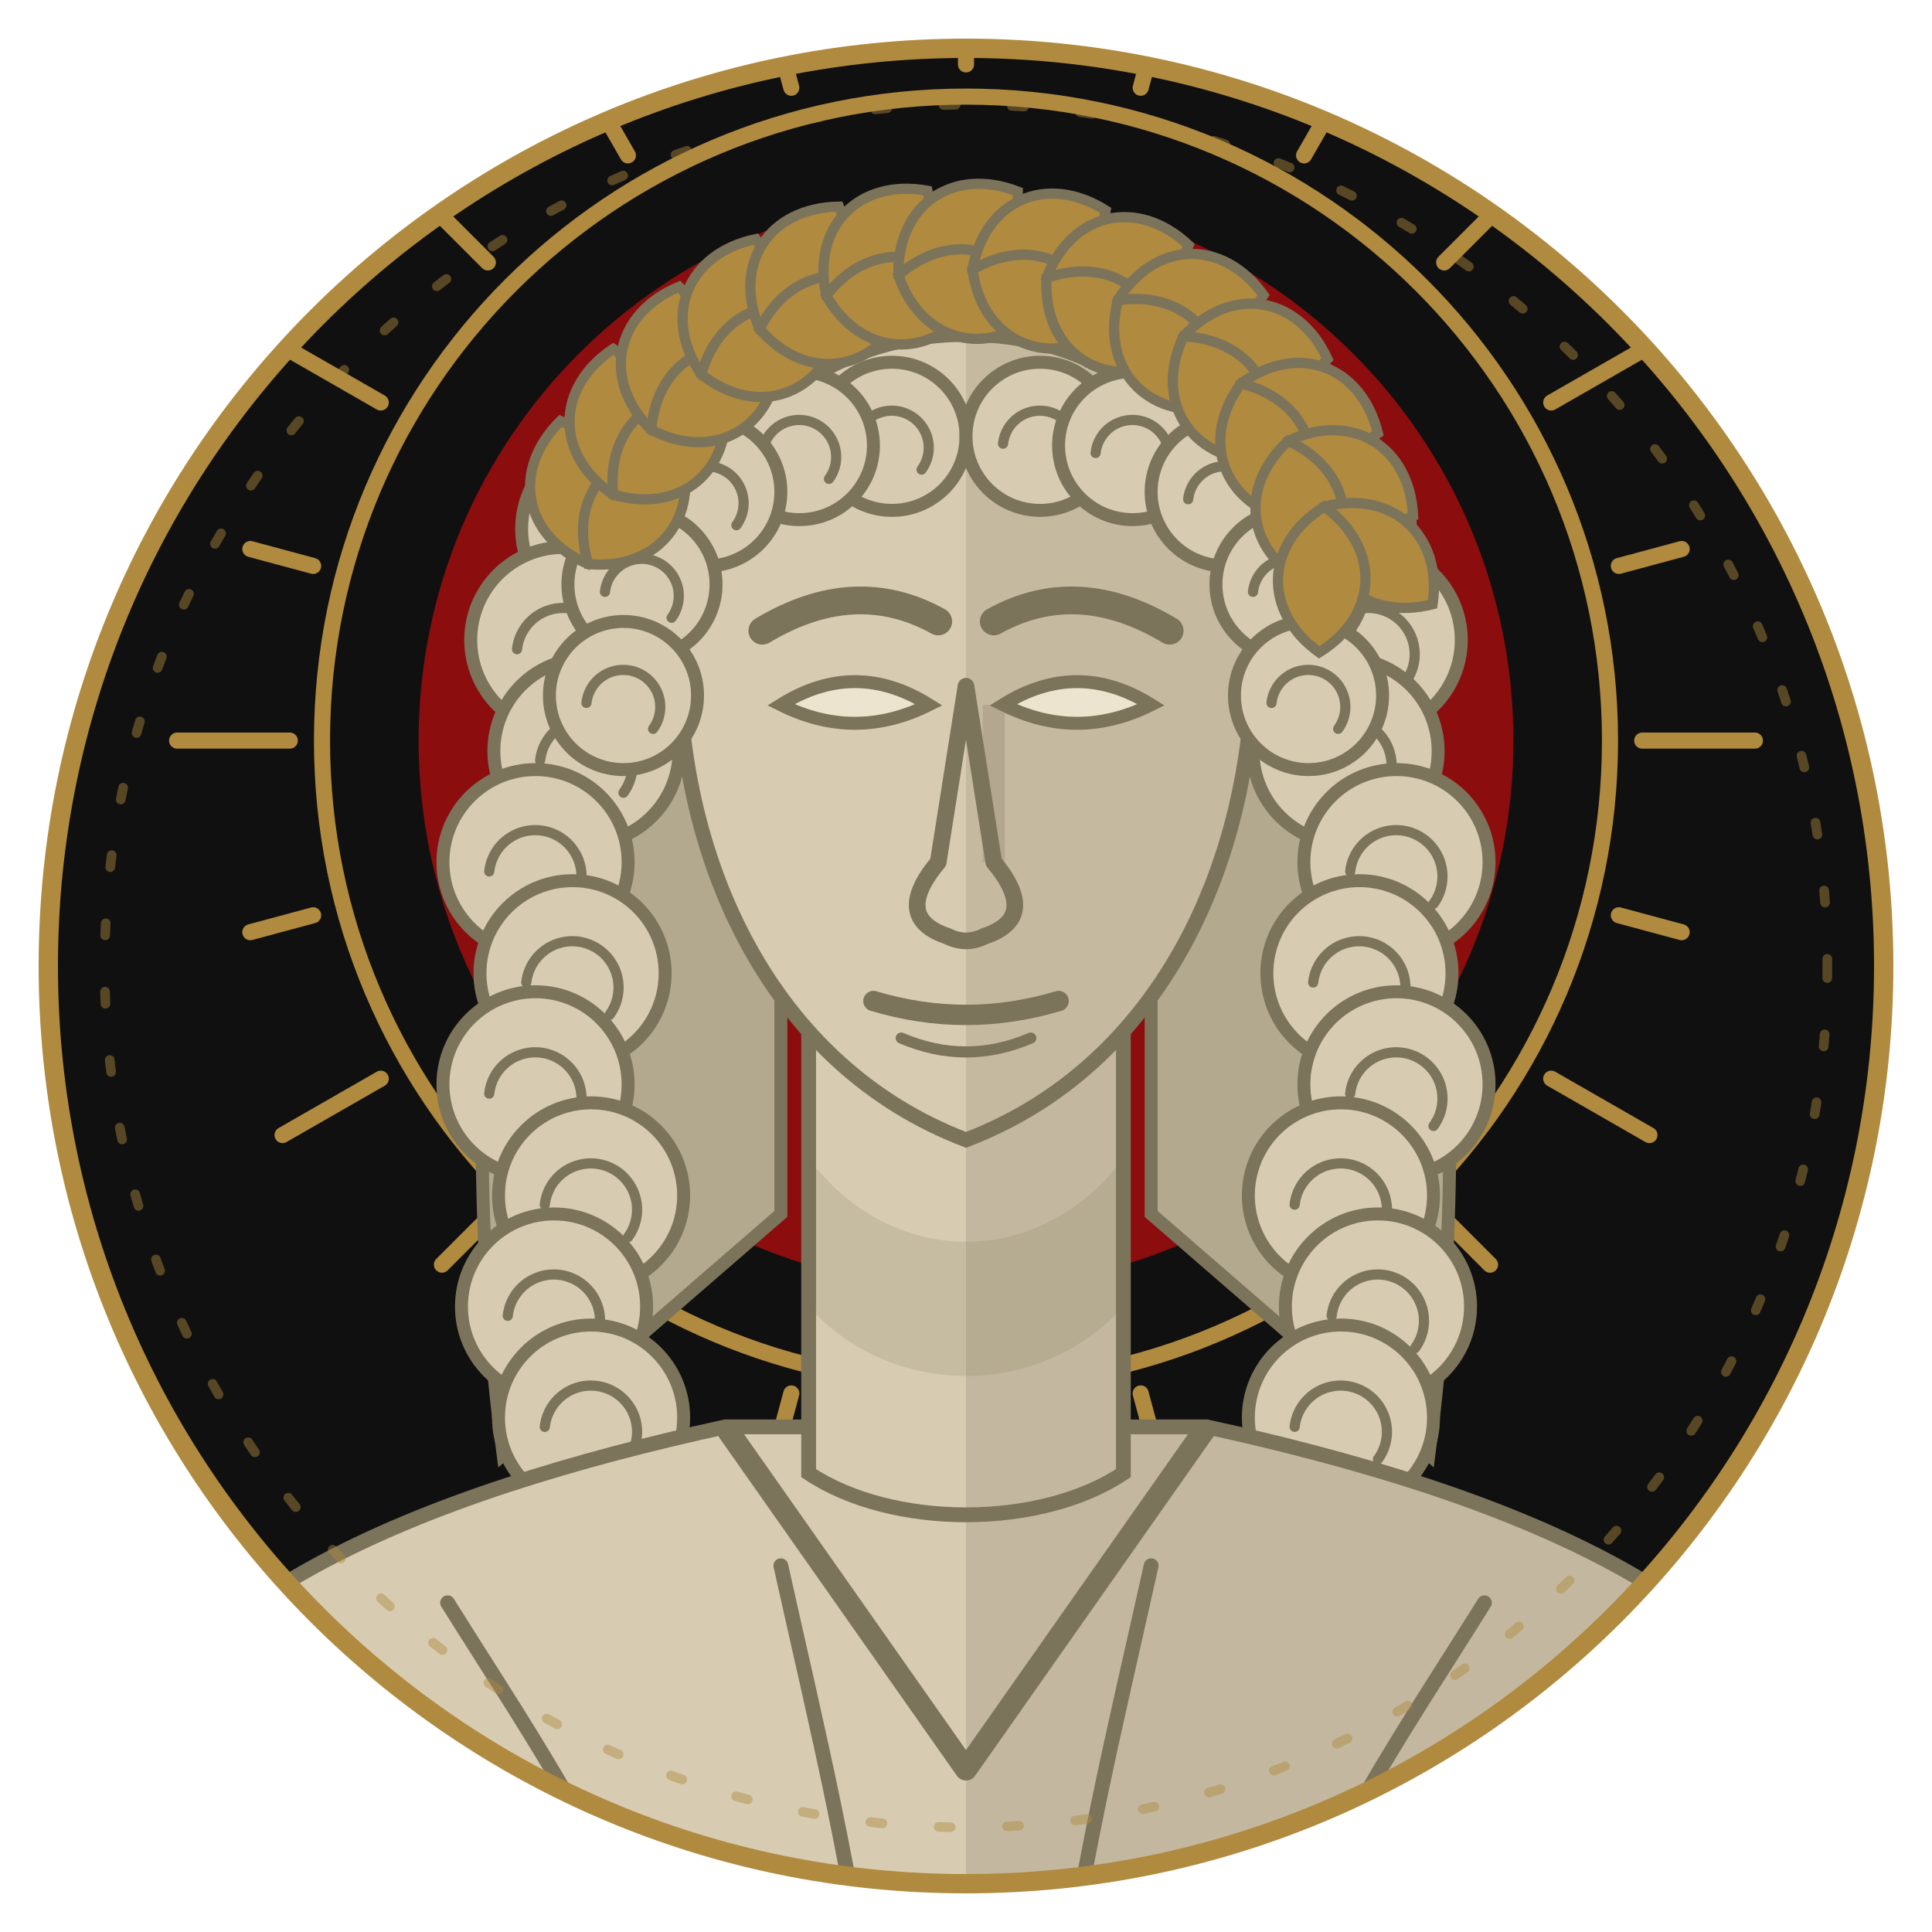
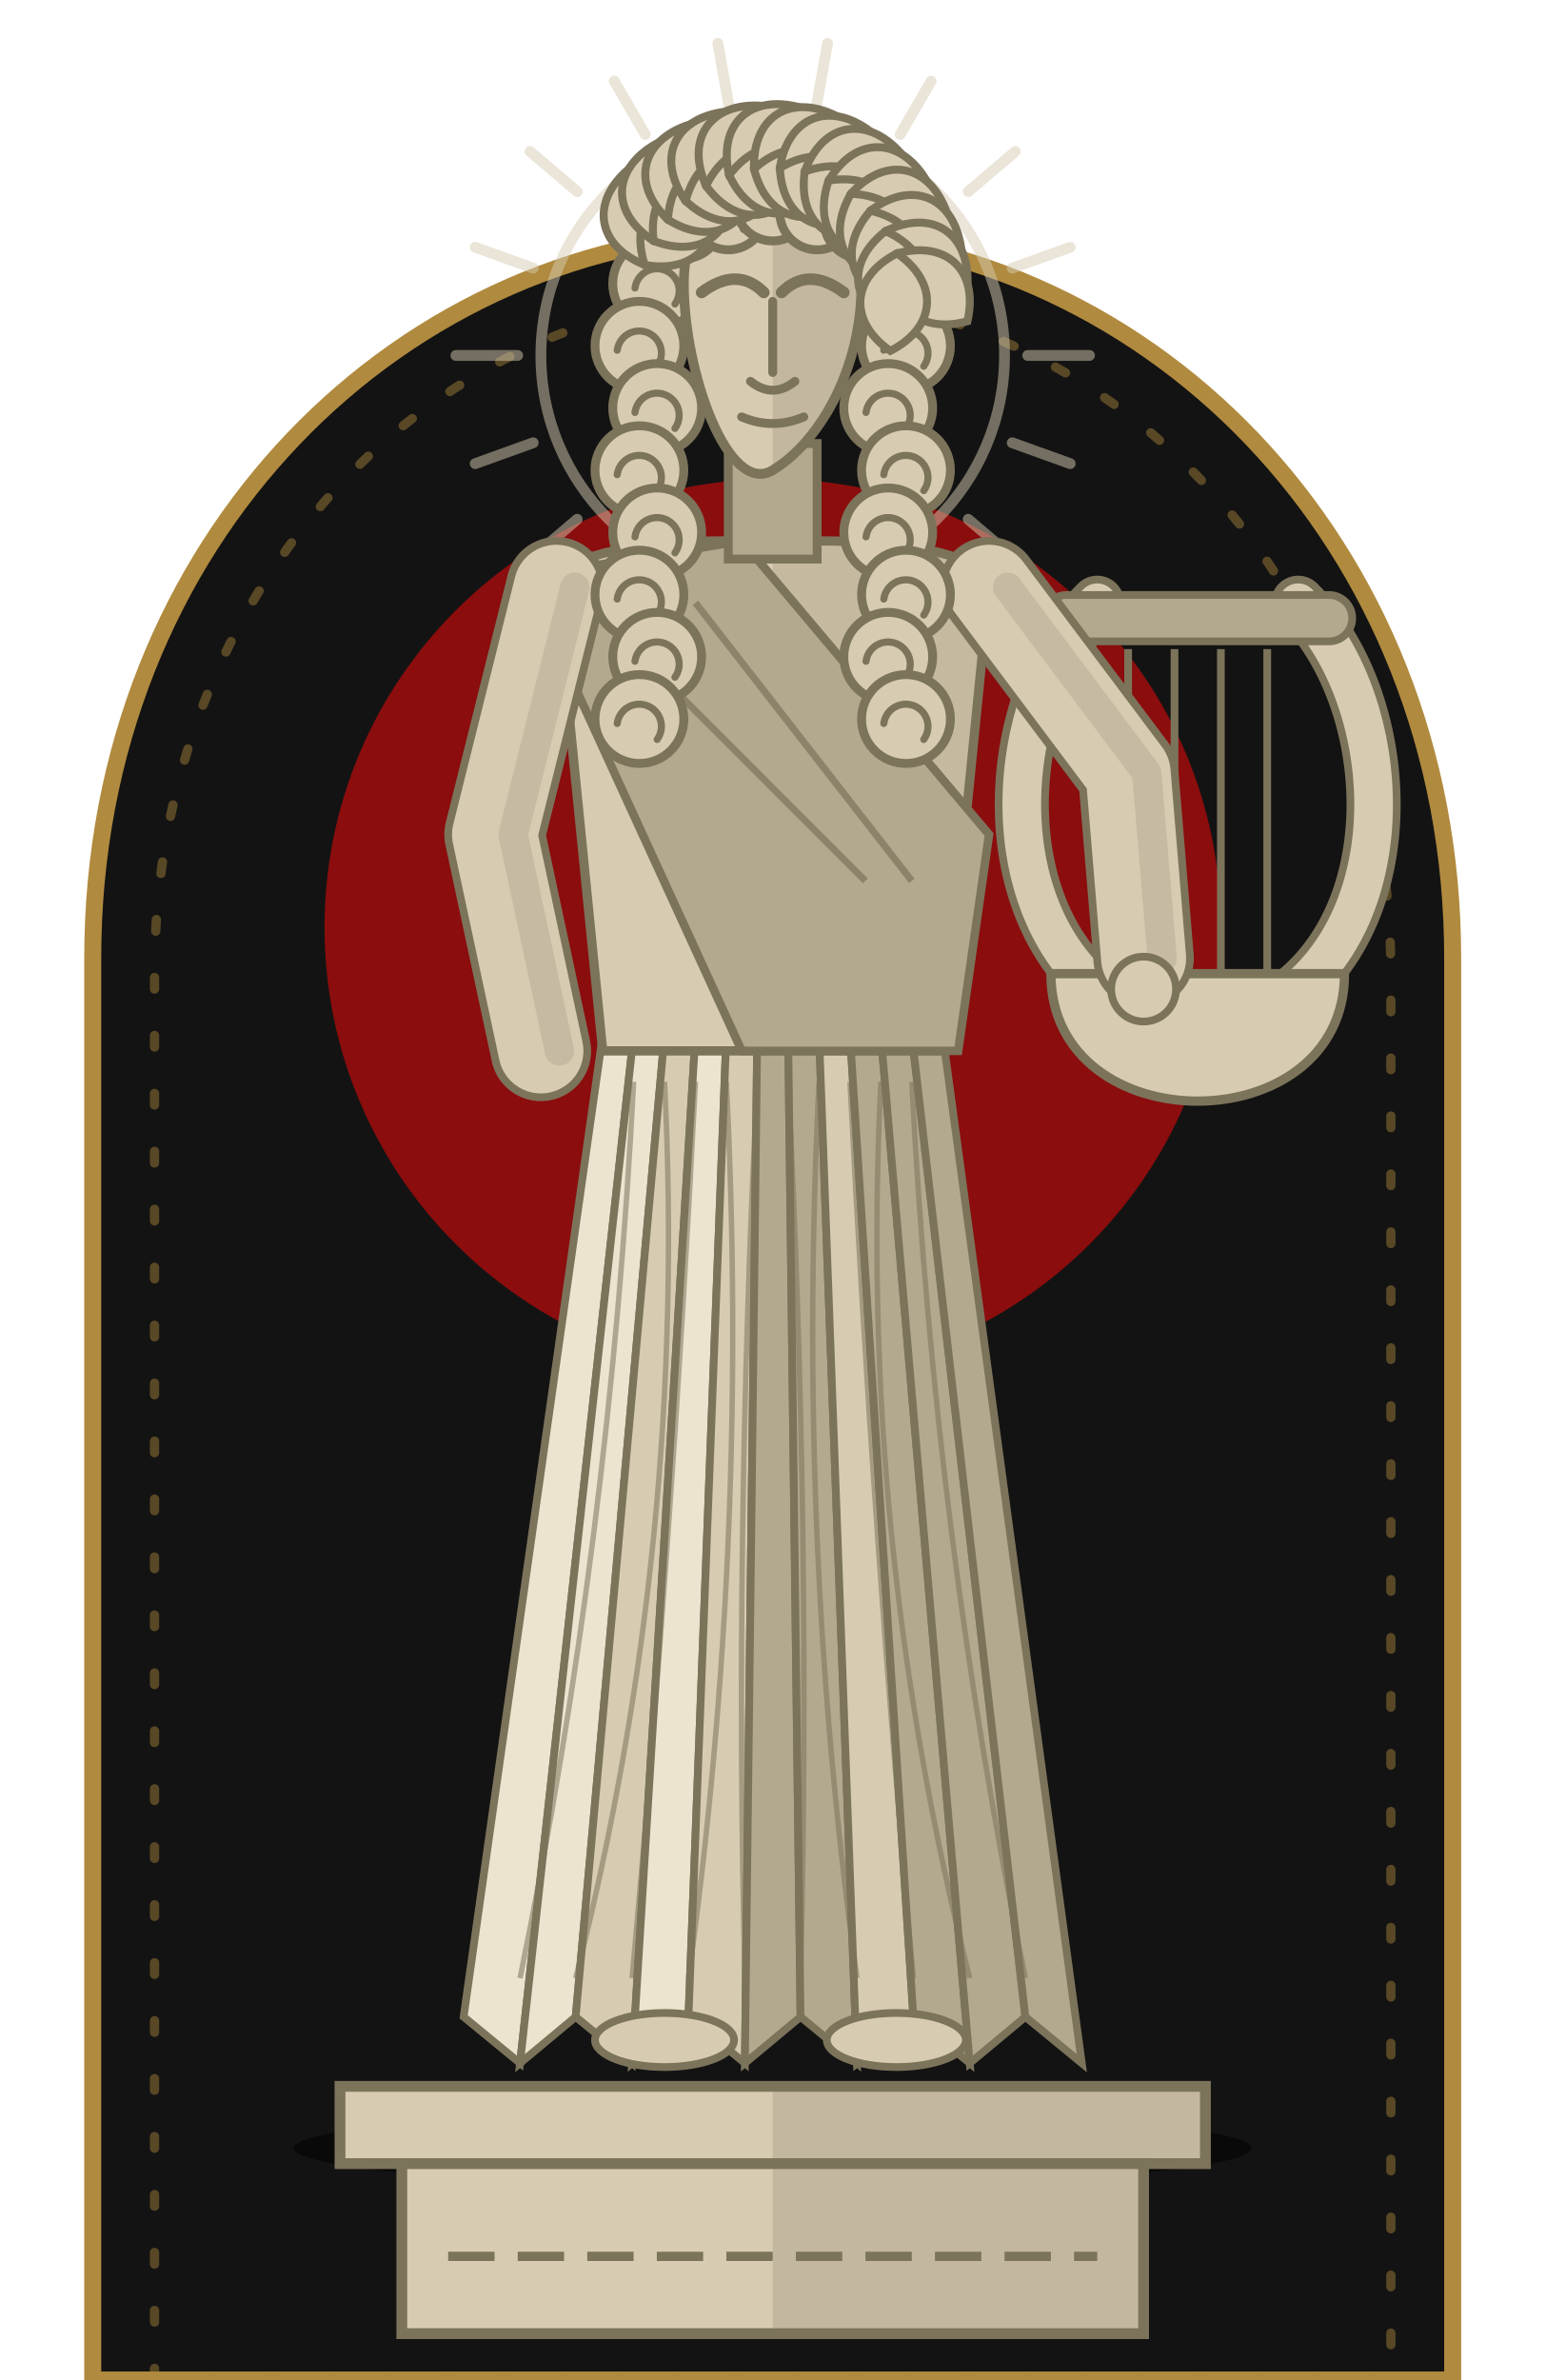
- <svg xmlns="http://www.w3.org/2000/svg" viewBox="0 0 240 240" role="img" aria-label="Apollon: defne taçlı, uzun saçlı genç mermer büst">
-   <defs>
-     <clipPath id="c">
-       <circle cx="120" cy="120" r="113" />
-     </clipPath>
-   </defs>
-   <circle cx="120" cy="120" r="114" fill="#101010" />
-   <g clip-path="url(#c)">
-     <circle cx="120" cy="92" r="68" fill="#8b0d0d" />
-     <circle cx="120" cy="92" r="80" fill="none" stroke="#b08a3e" stroke-width="2" />
-     <path d="M204.0 92.0L218.0 92.0" stroke="#b08a3e" stroke-width="2" stroke-linecap="round" />
-     <path d="M201.1 113.7L208.9 115.8" stroke="#b08a3e" stroke-width="2" stroke-linecap="round" />
-     <path d="M192.7 134.0L204.9 141.0" stroke="#b08a3e" stroke-width="2" stroke-linecap="round" />
-     <path d="M179.4 151.4L185.1 157.1" stroke="#b08a3e" stroke-width="2" stroke-linecap="round" />
-     <path d="M162.0 164.7L169.0 176.9" stroke="#b08a3e" stroke-width="2" stroke-linecap="round" />
-     <path d="M141.7 173.1L143.8 180.9" stroke="#b08a3e" stroke-width="2" stroke-linecap="round" />
-     <path d="M120.0 176.0L120.0 190.0" stroke="#b08a3e" stroke-width="2" stroke-linecap="round" />
-     <path d="M98.3 173.1L96.2 180.9" stroke="#b08a3e" stroke-width="2" stroke-linecap="round" />
-     <path d="M78.0 164.7L71.0 176.9" stroke="#b08a3e" stroke-width="2" stroke-linecap="round" />
-     <path d="M60.6 151.4L54.9 157.1" stroke="#b08a3e" stroke-width="2" stroke-linecap="round" />
-     <path d="M47.3 134.0L35.1 141.0" stroke="#b08a3e" stroke-width="2" stroke-linecap="round" />
-     <path d="M38.9 113.7L31.1 115.8" stroke="#b08a3e" stroke-width="2" stroke-linecap="round" />
-     <path d="M36.0 92.0L22.0 92.0" stroke="#b08a3e" stroke-width="2" stroke-linecap="round" />
-     <path d="M38.9 70.3L31.1 68.2" stroke="#b08a3e" stroke-width="2" stroke-linecap="round" />
-     <path d="M47.3 50.0L35.1 43.0" stroke="#b08a3e" stroke-width="2" stroke-linecap="round" />
-     <path d="M60.6 32.6L54.9 26.9" stroke="#b08a3e" stroke-width="2" stroke-linecap="round" />
-     <path d="M78.0 19.3L71.0 7.1" stroke="#b08a3e" stroke-width="2" stroke-linecap="round" />
-     <path d="M98.3 10.9L96.2 3.1" stroke="#b08a3e" stroke-width="2" stroke-linecap="round" />
-     <path d="M120.0 8.0L120.0 -6.0" stroke="#b08a3e" stroke-width="2" stroke-linecap="round" />
-     <path d="M141.7 10.9L143.8 3.1" stroke="#b08a3e" stroke-width="2" stroke-linecap="round" />
-     <path d="M162.0 19.3L169.0 7.1" stroke="#b08a3e" stroke-width="2" stroke-linecap="round" />
-     <path d="M179.4 32.6L185.1 26.9" stroke="#b08a3e" stroke-width="2" stroke-linecap="round" />
-     <path d="M192.7 50.0L204.9 43.0" stroke="#b08a3e" stroke-width="2" stroke-linecap="round" />
-     <path d="M201.1 70.3L208.9 68.2" stroke="#b08a3e" stroke-width="2" stroke-linecap="round" />
-     <g transform="translate(120 252) scale(1.15) translate(-120 -238)">
-       <path d="M88 70C70 84 64 130 70 176L100 150V76ZM152 70C170 84 176 130 170 176L140 150V76Z" fill="#b3a98e" stroke="#7c735b" stroke-width="1.4" />
-       <circle cx="82.0" cy="76.0" r="10" fill="#d7ccb2" stroke="#7c735b" stroke-width="1.4" />
-       <path d="M77.0 77.0a5.0 5.0 0 1 1 9.0 3.5" fill="none" stroke="#7c735b" stroke-width="1.1" stroke-linecap="round" />
-       <circle cx="158.0" cy="76.0" r="10" fill="#d7ccb2" stroke="#7c735b" stroke-width="1.4" />
-       <path d="M153.0 77.0a5.0 5.0 0 1 1 9.0 3.5" fill="none" stroke="#7c735b" stroke-width="1.1" stroke-linecap="round" />
-       <circle cx="76.5" cy="88.0" r="10" fill="#d7ccb2" stroke="#7c735b" stroke-width="1.4" />
-       <path d="M71.5 89.0a5.0 5.0 0 1 1 9.0 3.5" fill="none" stroke="#7c735b" stroke-width="1.1" stroke-linecap="round" />
-       <circle cx="163.5" cy="88.0" r="10" fill="#d7ccb2" stroke="#7c735b" stroke-width="1.4" />
-       <path d="M158.5 89.0a5.0 5.0 0 1 1 9.0 3.5" fill="none" stroke="#7c735b" stroke-width="1.1" stroke-linecap="round" />
-       <circle cx="79.0" cy="100.0" r="10" fill="#d7ccb2" stroke="#7c735b" stroke-width="1.4" />
-       <path d="M74.0 101.0a5.0 5.0 0 1 1 9.0 3.5" fill="none" stroke="#7c735b" stroke-width="1.1" stroke-linecap="round" />
-       <circle cx="161.0" cy="100.0" r="10" fill="#d7ccb2" stroke="#7c735b" stroke-width="1.4" />
-       <path d="M156.0 101.0a5.0 5.0 0 1 1 9.0 3.5" fill="none" stroke="#7c735b" stroke-width="1.1" stroke-linecap="round" />
-       <circle cx="73.5" cy="112.0" r="10" fill="#d7ccb2" stroke="#7c735b" stroke-width="1.4" />
-       <path d="M68.5 113.0a5.0 5.0 0 1 1 9.0 3.5" fill="none" stroke="#7c735b" stroke-width="1.1" stroke-linecap="round" />
-       <circle cx="166.5" cy="112.0" r="10" fill="#d7ccb2" stroke="#7c735b" stroke-width="1.4" />
-       <path d="M161.5 113.0a5.0 5.0 0 1 1 9.0 3.5" fill="none" stroke="#7c735b" stroke-width="1.1" stroke-linecap="round" />
-       <circle cx="77.5" cy="124.0" r="10" fill="#d7ccb2" stroke="#7c735b" stroke-width="1.4" />
-       <path d="M72.5 125.0a5.0 5.0 0 1 1 9.0 3.5" fill="none" stroke="#7c735b" stroke-width="1.1" stroke-linecap="round" />
-       <circle cx="162.5" cy="124.0" r="10" fill="#d7ccb2" stroke="#7c735b" stroke-width="1.4" />
-       <path d="M157.5 125.0a5.0 5.0 0 1 1 9.0 3.5" fill="none" stroke="#7c735b" stroke-width="1.1" stroke-linecap="round" />
-       <circle cx="73.5" cy="136.0" r="10" fill="#d7ccb2" stroke="#7c735b" stroke-width="1.4" />
-       <path d="M68.5 137.0a5.0 5.0 0 1 1 9.0 3.5" fill="none" stroke="#7c735b" stroke-width="1.1" stroke-linecap="round" />
-       <circle cx="166.5" cy="136.0" r="10" fill="#d7ccb2" stroke="#7c735b" stroke-width="1.4" />
-       <path d="M161.5 137.0a5.0 5.0 0 1 1 9.0 3.5" fill="none" stroke="#7c735b" stroke-width="1.1" stroke-linecap="round" />
-       <circle cx="79.5" cy="148.0" r="10" fill="#d7ccb2" stroke="#7c735b" stroke-width="1.4" />
-       <path d="M74.5 149.0a5.0 5.0 0 1 1 9.0 3.5" fill="none" stroke="#7c735b" stroke-width="1.1" stroke-linecap="round" />
-       <circle cx="160.5" cy="148.0" r="10" fill="#d7ccb2" stroke="#7c735b" stroke-width="1.4" />
-       <path d="M155.5 149.0a5.0 5.0 0 1 1 9.0 3.5" fill="none" stroke="#7c735b" stroke-width="1.1" stroke-linecap="round" />
-       <circle cx="75.5" cy="160.0" r="10" fill="#d7ccb2" stroke="#7c735b" stroke-width="1.4" />
-       <path d="M70.5 161.0a5.0 5.0 0 1 1 9.0 3.5" fill="none" stroke="#7c735b" stroke-width="1.1" stroke-linecap="round" />
-       <circle cx="164.5" cy="160.0" r="10" fill="#d7ccb2" stroke="#7c735b" stroke-width="1.4" />
-       <path d="M159.5 161.0a5.0 5.0 0 1 1 9.0 3.5" fill="none" stroke="#7c735b" stroke-width="1.1" stroke-linecap="round" />
-       <circle cx="79.5" cy="172.0" r="10" fill="#d7ccb2" stroke="#7c735b" stroke-width="1.4" />
-       <path d="M74.5 173.0a5.0 5.0 0 1 1 9.0 3.5" fill="none" stroke="#7c735b" stroke-width="1.1" stroke-linecap="round" />
-       <circle cx="160.5" cy="172.0" r="10" fill="#d7ccb2" stroke="#7c735b" stroke-width="1.4" />
-       <path d="M155.5 173.0a5.0 5.0 0 1 1 9.0 3.5" fill="none" stroke="#7c735b" stroke-width="1.1" stroke-linecap="round" />
-       <path d="M26 240V216C30 192 62 180 94 173H146C178 180 210 192 214 216V240Z" fill="#d7ccb2" stroke="#7c735b" stroke-width="1.6" />
-       <path d="M120 173H146C178 180 210 192 214 216V240H120Z" fill="#7c735b" opacity=".22" />
-       <path d="M94 173 120 210 146 173" fill="none" stroke="#7c735b" stroke-width="2.4" stroke-linejoin="round" />
-       <path d="M64 192C74 208 84 222 88 240M176 192C166 208 156 222 152 240M100 188C104 206 108 222 110 240M140 188C136 206 132 222 130 240" fill="none" stroke="#7c735b" stroke-width="1.6" stroke-linecap="round" />
-       <path d="M103 126V178C112 184 128 184 137 178V126Z" fill="#d7ccb2" stroke="#7c735b" stroke-width="1.6" />
-       <path d="M120 126H137V178C131 181 125 183 120 183Z" fill="#7c735b" opacity=".22" />
-       <path d="M103 144C112 156 128 156 137 144V160C128 170 112 170 103 160Z" fill="#7c735b" opacity=".18" />
-       <path d="M89 90C89 67 103 55 120 55S151 67 151 90C151 112 141 134 120 142 99 134 89 112 89 90Z" fill="#d7ccb2" stroke="#7c735b" stroke-width="1.6" />
-       <path d="M89 90C89 67 103 55 120 55S151 67 151 90C151 112 141 134 120 142 99 134 89 112 89 90Z" fill="#7c735b" opacity="0" />
-       <clipPath id="fc">
-         <path d="M89 90C89 67 103 55 120 55S151 67 151 90C151 112 141 134 120 142 99 134 89 112 89 90Z" />
-       </clipPath>
-       <rect x="120" y="50" width="40" height="100" fill="#7c735b" opacity=".2" clip-path="url(#fc)" />
-       <path d="M98 87Q108 81 117 86M123 86Q132 81 142 87" fill="none" stroke="#7c735b" stroke-width="3" stroke-linecap="round" />
-       <path d="M100 95Q108 90 116 95Q108 99 100 95Z" fill="#ece4cf" stroke="#7c735b" stroke-width="1.4" />
-       <path d="M124 95Q132 90 140 95Q132 99 124 95Z" fill="#ece4cf" stroke="#7c735b" stroke-width="1.4" />
-       <path d="M120 93L117 112Q112 118 118 120Q120 121 122 120Q128 118 123 112Z" fill="none" stroke="#7c735b" stroke-width="1.8" stroke-linejoin="round" />
-       <path d="M123 95L123 112" stroke="#7c735b" stroke-width="2.4" opacity=".25" />
-       <path d="M110 127Q120 130 130 127" fill="none" stroke="#7c735b" stroke-width="2.2" stroke-linecap="round" />
-       <path d="M113 131Q120 134 127 131" fill="none" stroke="#7c735b" stroke-width="1.2" stroke-linecap="round" />
-       <circle cx="112.0" cy="66.0" r="8" fill="#d7ccb2" stroke="#7c735b" stroke-width="1.4" />
-       <path d="M108.0 66.8a4.0 4.0 0 1 1 7.2 2.8" fill="none" stroke="#7c735b" stroke-width="1.1" stroke-linecap="round" />
-       <circle cx="102.0" cy="67.0" r="8" fill="#d7ccb2" stroke="#7c735b" stroke-width="1.4" />
-       <path d="M98.0 67.8a4.0 4.0 0 1 1 7.2 2.8" fill="none" stroke="#7c735b" stroke-width="1.1" stroke-linecap="round" />
-       <circle cx="92.0" cy="72.0" r="8" fill="#d7ccb2" stroke="#7c735b" stroke-width="1.4" />
-       <path d="M88.0 72.8a4.0 4.0 0 1 1 7.2 2.8" fill="none" stroke="#7c735b" stroke-width="1.1" stroke-linecap="round" />
-       <circle cx="85.0" cy="82.0" r="8" fill="#d7ccb2" stroke="#7c735b" stroke-width="1.4" />
-       <path d="M81.0 82.8a4.0 4.0 0 1 1 7.2 2.8" fill="none" stroke="#7c735b" stroke-width="1.1" stroke-linecap="round" />
-       <circle cx="83.0" cy="94.0" r="8" fill="#d7ccb2" stroke="#7c735b" stroke-width="1.4" />
-       <path d="M79.0 94.8a4.0 4.0 0 1 1 7.2 2.8" fill="none" stroke="#7c735b" stroke-width="1.1" stroke-linecap="round" />
-       <circle cx="128.0" cy="66.0" r="8" fill="#d7ccb2" stroke="#7c735b" stroke-width="1.4" />
-       <path d="M124.0 66.8a4.0 4.0 0 1 1 7.2 2.8" fill="none" stroke="#7c735b" stroke-width="1.1" stroke-linecap="round" />
-       <circle cx="138.0" cy="67.0" r="8" fill="#d7ccb2" stroke="#7c735b" stroke-width="1.4" />
-       <path d="M134.0 67.8a4.0 4.0 0 1 1 7.2 2.8" fill="none" stroke="#7c735b" stroke-width="1.1" stroke-linecap="round" />
-       <circle cx="148.0" cy="72.0" r="8" fill="#d7ccb2" stroke="#7c735b" stroke-width="1.4" />
-       <path d="M144.0 72.8a4.0 4.0 0 1 1 7.2 2.8" fill="none" stroke="#7c735b" stroke-width="1.1" stroke-linecap="round" />
-       <circle cx="155.0" cy="82.0" r="8" fill="#d7ccb2" stroke="#7c735b" stroke-width="1.4" />
-       <path d="M151.0 82.8a4.0 4.0 0 1 1 7.2 2.8" fill="none" stroke="#7c735b" stroke-width="1.1" stroke-linecap="round" />
-       <circle cx="157.0" cy="94.0" r="8" fill="#d7ccb2" stroke="#7c735b" stroke-width="1.4" />
-       <path d="M153.0 94.8a4.0 4.0 0 1 1 7.2 2.8" fill="none" stroke="#7c735b" stroke-width="1.1" stroke-linecap="round" />
-       <path transform="translate(79.2 79.8) rotate(259.0) scale(1.05)" d="M0 0C4-6 11-6 15 0 11 6 4 6 0 0Z" fill="#b08a3e" stroke="#7c735b" stroke-width="1.05" />
-       <path transform="translate(79.2 79.8) rotate(309.0) scale(1.05)" d="M0 0C4-6 11-6 15 0 11 6 4 6 0 0Z" fill="#b08a3e" stroke="#7c735b" stroke-width="1.05" />
-       <path transform="translate(81.9 72.3) rotate(270.0) scale(1.05)" d="M0 0C4-6 11-6 15 0 11 6 4 6 0 0Z" fill="#b08a3e" stroke="#7c735b" stroke-width="1.05" />
-       <path transform="translate(81.9 72.3) rotate(320.0) scale(1.05)" d="M0 0C4-6 11-6 15 0 11 6 4 6 0 0Z" fill="#b08a3e" stroke="#7c735b" stroke-width="1.05" />
-       <path transform="translate(86.0 65.3) rotate(281.0) scale(1.05)" d="M0 0C4-6 11-6 15 0 11 6 4 6 0 0Z" fill="#b08a3e" stroke="#7c735b" stroke-width="1.05" />
-       <path transform="translate(86.0 65.3) rotate(331.0) scale(1.05)" d="M0 0C4-6 11-6 15 0 11 6 4 6 0 0Z" fill="#b08a3e" stroke="#7c735b" stroke-width="1.05" />
-       <path transform="translate(91.4 59.3) rotate(292.0) scale(1.05)" d="M0 0C4-6 11-6 15 0 11 6 4 6 0 0Z" fill="#b08a3e" stroke="#7c735b" stroke-width="1.05" />
-       <path transform="translate(91.4 59.3) rotate(342.0) scale(1.05)" d="M0 0C4-6 11-6 15 0 11 6 4 6 0 0Z" fill="#b08a3e" stroke="#7c735b" stroke-width="1.05" />
-       <path transform="translate(97.7 54.4) rotate(303.0) scale(1.05)" d="M0 0C4-6 11-6 15 0 11 6 4 6 0 0Z" fill="#b08a3e" stroke="#7c735b" stroke-width="1.05" />
-       <path transform="translate(97.7 54.4) rotate(353.0) scale(1.05)" d="M0 0C4-6 11-6 15 0 11 6 4 6 0 0Z" fill="#b08a3e" stroke="#7c735b" stroke-width="1.05" />
-       <path transform="translate(104.9 50.8) rotate(314.0) scale(1.05)" d="M0 0C4-6 11-6 15 0 11 6 4 6 0 0Z" fill="#b08a3e" stroke="#7c735b" stroke-width="1.05" />
-       <path transform="translate(104.9 50.8) rotate(364.0) scale(1.05)" d="M0 0C4-6 11-6 15 0 11 6 4 6 0 0Z" fill="#b08a3e" stroke="#7c735b" stroke-width="1.05" />
-       <path transform="translate(112.7 48.6) rotate(325.0) scale(1.05)" d="M0 0C4-6 11-6 15 0 11 6 4 6 0 0Z" fill="#b08a3e" stroke="#7c735b" stroke-width="1.05" />
-       <path transform="translate(112.7 48.6) rotate(375.0) scale(1.05)" d="M0 0C4-6 11-6 15 0 11 6 4 6 0 0Z" fill="#b08a3e" stroke="#7c735b" stroke-width="1.05" />
-       <path transform="translate(120.7 48.0) rotate(336.0) scale(1.05)" d="M0 0C4-6 11-6 15 0 11 6 4 6 0 0Z" fill="#b08a3e" stroke="#7c735b" stroke-width="1.05" />
-       <path transform="translate(120.7 48.0) rotate(386.0) scale(1.05)" d="M0 0C4-6 11-6 15 0 11 6 4 6 0 0Z" fill="#b08a3e" stroke="#7c735b" stroke-width="1.05" />
-       <path transform="translate(128.7 48.9) rotate(347.0) scale(1.05)" d="M0 0C4-6 11-6 15 0 11 6 4 6 0 0Z" fill="#b08a3e" stroke="#7c735b" stroke-width="1.05" />
-       <path transform="translate(128.7 48.9) rotate(397.0) scale(1.05)" d="M0 0C4-6 11-6 15 0 11 6 4 6 0 0Z" fill="#b08a3e" stroke="#7c735b" stroke-width="1.05" />
-       <path transform="translate(136.4 51.3) rotate(358.0) scale(1.05)" d="M0 0C4-6 11-6 15 0 11 6 4 6 0 0Z" fill="#b08a3e" stroke="#7c735b" stroke-width="1.05" />
-       <path transform="translate(136.4 51.3) rotate(408.0) scale(1.05)" d="M0 0C4-6 11-6 15 0 11 6 4 6 0 0Z" fill="#b08a3e" stroke="#7c735b" stroke-width="1.05" />
-       <path transform="translate(143.5 55.2) rotate(369.0) scale(1.05)" d="M0 0C4-6 11-6 15 0 11 6 4 6 0 0Z" fill="#b08a3e" stroke="#7c735b" stroke-width="1.05" />
-       <path transform="translate(143.5 55.2) rotate(419.0) scale(1.05)" d="M0 0C4-6 11-6 15 0 11 6 4 6 0 0Z" fill="#b08a3e" stroke="#7c735b" stroke-width="1.05" />
-       <path transform="translate(149.7 60.3) rotate(380.0) scale(1.05)" d="M0 0C4-6 11-6 15 0 11 6 4 6 0 0Z" fill="#b08a3e" stroke="#7c735b" stroke-width="1.05" />
-       <path transform="translate(149.7 60.3) rotate(430.0) scale(1.05)" d="M0 0C4-6 11-6 15 0 11 6 4 6 0 0Z" fill="#b08a3e" stroke="#7c735b" stroke-width="1.05" />
-       <path transform="translate(154.8 66.5) rotate(391.0) scale(1.05)" d="M0 0C4-6 11-6 15 0 11 6 4 6 0 0Z" fill="#b08a3e" stroke="#7c735b" stroke-width="1.05" />
-       <path transform="translate(154.8 66.5) rotate(441.0) scale(1.05)" d="M0 0C4-6 11-6 15 0 11 6 4 6 0 0Z" fill="#b08a3e" stroke="#7c735b" stroke-width="1.05" />
-       <path transform="translate(158.7 73.6) rotate(402.0) scale(1.05)" d="M0 0C4-6 11-6 15 0 11 6 4 6 0 0Z" fill="#b08a3e" stroke="#7c735b" stroke-width="1.05" />
-       <path transform="translate(158.7 73.6) rotate(452.0) scale(1.05)" d="M0 0C4-6 11-6 15 0 11 6 4 6 0 0Z" fill="#b08a3e" stroke="#7c735b" stroke-width="1.05" />
-     </g>
+ <svg xmlns="http://www.w3.org/2000/svg" viewBox="0 -8 200 308" role="img" aria-label="Apollon: defne taçlı, lir tutan mermer heykel">
+   <path d="M12 300V116C12 62 52 22 100 22S188 62 188 116V300Z" fill="#131313" stroke="#b08a3e" stroke-width="2.2" />
+   <path d="M20 300V118C20 68 56 30 100 30S180 68 180 118V300Z" fill="none" stroke="#b08a3e" stroke-opacity=".45" stroke-width="1.2" stroke-dasharray="1.5 6" stroke-linecap="round" />
+   <circle cx="100" cy="112" r="58" fill="#8b0d0d" />
+   <circle cx="100" cy="38" r="30" fill="none" stroke="#d7ccb2" stroke-opacity=".5" stroke-width="1.4" />
+   <path d="M133.0 38.0L141.0 38.0" stroke="#d7ccb2" stroke-opacity=".5" stroke-width="1.4" stroke-linecap="round" />
+   <path d="M131.0 49.3L138.5 52.0" stroke="#d7ccb2" stroke-opacity=".5" stroke-width="1.4" stroke-linecap="round" />
+   <path d="M125.3 59.2L131.4 64.4" stroke="#d7ccb2" stroke-opacity=".5" stroke-width="1.4" stroke-linecap="round" />
+   <path d="M116.5 66.6L120.5 73.5" stroke="#d7ccb2" stroke-opacity=".5" stroke-width="1.4" stroke-linecap="round" />
+   <path d="M105.7 70.5L107.1 78.4" stroke="#d7ccb2" stroke-opacity=".5" stroke-width="1.4" stroke-linecap="round" />
+   <path d="M94.3 70.5L92.9 78.4" stroke="#d7ccb2" stroke-opacity=".5" stroke-width="1.4" stroke-linecap="round" />
+   <path d="M83.5 66.6L79.5 73.5" stroke="#d7ccb2" stroke-opacity=".5" stroke-width="1.4" stroke-linecap="round" />
+   <path d="M74.7 59.2L68.6 64.4" stroke="#d7ccb2" stroke-opacity=".5" stroke-width="1.4" stroke-linecap="round" />
+   <path d="M69.0 49.3L61.5 52.0" stroke="#d7ccb2" stroke-opacity=".5" stroke-width="1.4" stroke-linecap="round" />
+   <path d="M67.0 38.0L59.0 38.0" stroke="#d7ccb2" stroke-opacity=".5" stroke-width="1.4" stroke-linecap="round" />
+   <path d="M69.0 26.7L61.5 24.0" stroke="#d7ccb2" stroke-opacity=".5" stroke-width="1.4" stroke-linecap="round" />
+   <path d="M74.7 16.8L68.6 11.6" stroke="#d7ccb2" stroke-opacity=".5" stroke-width="1.4" stroke-linecap="round" />
+   <path d="M83.5 9.4L79.5 2.5" stroke="#d7ccb2" stroke-opacity=".5" stroke-width="1.4" stroke-linecap="round" />
+   <path d="M94.3 5.5L92.9 -2.4" stroke="#d7ccb2" stroke-opacity=".5" stroke-width="1.4" stroke-linecap="round" />
+   <path d="M105.7 5.5L107.1 -2.4" stroke="#d7ccb2" stroke-opacity=".5" stroke-width="1.4" stroke-linecap="round" />
+   <path d="M116.5 9.4L120.5 2.5" stroke="#d7ccb2" stroke-opacity=".5" stroke-width="1.4" stroke-linecap="round" />
+   <path d="M125.3 16.8L131.4 11.6" stroke="#d7ccb2" stroke-opacity=".5" stroke-width="1.4" stroke-linecap="round" />
+   <path d="M131.0 26.7L138.5 24.0" stroke="#d7ccb2" stroke-opacity=".5" stroke-width="1.4" stroke-linecap="round" />
+   <path d="M142 120C128 108 130 82 142 70" fill="none" stroke="#7c735b" stroke-width="7" stroke-linecap="round" />
+   <path d="M142 120C128 108 130 82 142 70" fill="none" stroke="#d7ccb2" stroke-width="5" stroke-linecap="round" />
+   <path d="M168 120C182 108 180 82 168 70" fill="none" stroke="#7c735b" stroke-width="7" stroke-linecap="round" />
+   <path d="M168 120C182 108 180 82 168 70" fill="none" stroke="#d7ccb2" stroke-width="5" stroke-linecap="round" />
+   <path d="M138 72H172" stroke="#7c735b" stroke-width="7" stroke-linecap="round" />
+   <path d="M138 72H172" stroke="#b3a98e" stroke-width="5" stroke-linecap="round" />
+   <path d="M146 76V122M152 76V122M158 76V122M164 76V122" stroke="#7c735b" stroke-width="1" />
+   <path d="M136 118C136 140 174 140 174 118Z" fill="#d7ccb2" stroke="#7c735b" stroke-width="1.2" />
+   <path d="M78.0 126L82.0 126L67.3 259.0L60.0 253.0Z" fill="#ece4cf" stroke="#7c735b" stroke-width="1" />
+   <path d="M82.0 126L86.0 126L74.5 253.0L67.3 259.0Z" fill="#ece4cf" stroke="#7c735b" stroke-width="1" />
+   <path d="M86.0 126L90.0 126L81.8 259.0L74.5 253.0Z" fill="#d7ccb2" stroke="#7c735b" stroke-width="1" />
+   <path d="M90.0 126L94.0 126L89.1 253.0L81.8 259.0Z" fill="#ece4cf" stroke="#7c735b" stroke-width="1" />
+   <path d="M94.0 126L98.0 126L96.4 259.0L89.1 253.0Z" fill="#d7ccb2" stroke="#7c735b" stroke-width="1" />
+   <path d="M98.0 126L102.0 126L103.6 253.0L96.4 259.0Z" fill="#b3a98e" stroke="#7c735b" stroke-width="1" />
+   <path d="M102.0 126L106.0 126L110.9 259.0L103.6 253.0Z" fill="#b3a98e" stroke="#7c735b" stroke-width="1" />
+   <path d="M106.0 126L110.0 126L118.2 253.0L110.9 259.0Z" fill="#d7ccb2" stroke="#7c735b" stroke-width="1" />
+   <path d="M110.0 126L114.0 126L125.5 259.0L118.2 253.0Z" fill="#b3a98e" stroke="#7c735b" stroke-width="1" />
+   <path d="M114.0 126L118.0 126L132.7 253.0L125.5 259.0Z" fill="#b3a98e" stroke="#7c735b" stroke-width="1" />
+   <path d="M118.0 126L122.0 126L140.0 259.0L132.7 253.0Z" fill="#b3a98e" stroke="#7c735b" stroke-width="1" />
+   <path d="M82.0 132Q79.0 191.0 67.3 248" fill="none" stroke="#7c735b" stroke-width=".7" opacity=".55" />
+   <path d="M86.0 132Q89.0 191.0 74.5 248" fill="none" stroke="#7c735b" stroke-width=".7" opacity=".55" />
+   <path d="M90.0 132Q87.0 191.0 81.8 248" fill="none" stroke="#7c735b" stroke-width=".7" opacity=".55" />
+   <path d="M94.0 132Q97.0 191.0 89.1 248" fill="none" stroke="#7c735b" stroke-width=".7" opacity=".55" />
+   <path d="M98.0 132Q95.0 191.0 96.4 248" fill="none" stroke="#7c735b" stroke-width=".7" opacity=".55" />
+   <path d="M102.0 132Q105.0 191.0 103.6 248" fill="none" stroke="#7c735b" stroke-width=".7" opacity=".55" />
+   <path d="M106.0 132Q103.0 191.0 110.9 248" fill="none" stroke="#7c735b" stroke-width=".7" opacity=".55" />
+   <path d="M110.0 132Q113.0 191.0 118.2 248" fill="none" stroke="#7c735b" stroke-width=".7" opacity=".55" />
+   <path d="M114.0 132Q111.0 191.0 125.5 248" fill="none" stroke="#7c735b" stroke-width=".7" opacity=".55" />
+   <path d="M118.0 132Q121.0 191.0 132.7 248" fill="none" stroke="#7c735b" stroke-width=".7" opacity=".55" />
+   <path d="M72 68C72 64 82 62 94 62H106C118 62 128 64 128 68L122 128H78Z" fill="#d7ccb2" stroke="#7c735b" stroke-width="1.2" />
+   <path d="M100 62H106C118 62 128 64 128 68L122 128H100Z" fill="#7c735b" opacity=".2" />
+   <path d="M82 86Q92 94 100 88Q108 94 118 86M100 88V122M86 102Q100 108 114 102" fill="none" stroke="#7c735b" stroke-width="1" opacity=".7" />
+   <circle cx="100" cy="114" r="1.4" fill="#7c735b" />
+   <path d="M72 66L96 62L128 100L124 128H96L74 80Z" fill="#b3a98e" stroke="#7c735b" stroke-width="1.1" />
+   <path d="M82 76Q96 90 112 106M90 70Q104 88 118 106" fill="none" stroke="#7c735b" stroke-width=".9" opacity=".7" />
+   <path d="M72 68 L64 100 L70 128" fill="none" stroke="#7c735b" stroke-width="13" stroke-linecap="round" stroke-linejoin="round" />
+   <path d="M72 68 L64 100 L70 128" fill="none" stroke="#d7ccb2" stroke-width="11" stroke-linecap="round" stroke-linejoin="round" />
+   <path d="M72 68 L64 100 L70 128" fill="none" stroke="#7c735b" stroke-opacity=".18" stroke-width="3.8" stroke-linecap="round" stroke-linejoin="round" transform="translate(2.4 0)" />
+   <path d="M128 68 L146 92 L148 116" fill="none" stroke="#7c735b" stroke-width="13" stroke-linecap="round" stroke-linejoin="round" />
+   <path d="M128 68 L146 92 L148 116" fill="none" stroke="#d7ccb2" stroke-width="11" stroke-linecap="round" stroke-linejoin="round" />
+   <path d="M128 68 L146 92 L148 116" fill="none" stroke="#7c735b" stroke-opacity=".18" stroke-width="3.8" stroke-linecap="round" stroke-linejoin="round" transform="translate(2.4 0)" />
+   <circle cx="148" cy="120" r="4.2" fill="#d7ccb2" stroke="#7c735b" stroke-width="1" />
+   <g transform="translate(100 54) scale(1.15) translate(-100 -54)">
+     <circle cx="87.0" cy="32.0" r="5" fill="#d7ccb2" stroke="#7c735b" stroke-width="1" />
+     <path d="M84.5 32.5a2.5 2.5 0 1 1 4.5 1.8" fill="none" stroke="#7c735b" stroke-width=".8" stroke-linecap="round" />
+     <circle cx="113.0" cy="32.0" r="5" fill="#d7ccb2" stroke="#7c735b" stroke-width="1" />
+     <path d="M110.5 32.5a2.5 2.5 0 1 1 4.5 1.8" fill="none" stroke="#7c735b" stroke-width=".8" stroke-linecap="round" />
+     <circle cx="85.0" cy="39.0" r="5" fill="#d7ccb2" stroke="#7c735b" stroke-width="1" />
+     <path d="M82.5 39.5a2.5 2.5 0 1 1 4.5 1.8" fill="none" stroke="#7c735b" stroke-width=".8" stroke-linecap="round" />
+     <circle cx="115.0" cy="39.0" r="5" fill="#d7ccb2" stroke="#7c735b" stroke-width="1" />
+     <path d="M112.5 39.5a2.5 2.5 0 1 1 4.5 1.8" fill="none" stroke="#7c735b" stroke-width=".8" stroke-linecap="round" />
+     <circle cx="87.0" cy="46.0" r="5" fill="#d7ccb2" stroke="#7c735b" stroke-width="1" />
+     <path d="M84.5 46.5a2.5 2.5 0 1 1 4.5 1.8" fill="none" stroke="#7c735b" stroke-width=".8" stroke-linecap="round" />
+     <circle cx="113.0" cy="46.0" r="5" fill="#d7ccb2" stroke="#7c735b" stroke-width="1" />
+     <path d="M110.5 46.5a2.5 2.5 0 1 1 4.5 1.8" fill="none" stroke="#7c735b" stroke-width=".8" stroke-linecap="round" />
+     <circle cx="85.0" cy="53.0" r="5" fill="#d7ccb2" stroke="#7c735b" stroke-width="1" />
+     <path d="M82.5 53.5a2.5 2.5 0 1 1 4.5 1.8" fill="none" stroke="#7c735b" stroke-width=".8" stroke-linecap="round" />
+     <circle cx="115.0" cy="53.0" r="5" fill="#d7ccb2" stroke="#7c735b" stroke-width="1" />
+     <path d="M112.5 53.5a2.5 2.5 0 1 1 4.5 1.8" fill="none" stroke="#7c735b" stroke-width=".8" stroke-linecap="round" />
+     <circle cx="87.0" cy="60.0" r="5" fill="#d7ccb2" stroke="#7c735b" stroke-width="1" />
+     <path d="M84.5 60.5a2.5 2.5 0 1 1 4.5 1.8" fill="none" stroke="#7c735b" stroke-width=".8" stroke-linecap="round" />
+     <circle cx="113.0" cy="60.0" r="5" fill="#d7ccb2" stroke="#7c735b" stroke-width="1" />
+     <path d="M110.5 60.5a2.5 2.5 0 1 1 4.5 1.8" fill="none" stroke="#7c735b" stroke-width=".8" stroke-linecap="round" />
+     <circle cx="85.0" cy="67.0" r="5" fill="#d7ccb2" stroke="#7c735b" stroke-width="1" />
+     <path d="M82.5 67.5a2.5 2.5 0 1 1 4.5 1.8" fill="none" stroke="#7c735b" stroke-width=".8" stroke-linecap="round" />
+     <circle cx="115.0" cy="67.0" r="5" fill="#d7ccb2" stroke="#7c735b" stroke-width="1" />
+     <path d="M112.5 67.5a2.5 2.5 0 1 1 4.5 1.8" fill="none" stroke="#7c735b" stroke-width=".8" stroke-linecap="round" />
+     <circle cx="87.0" cy="74.0" r="5" fill="#d7ccb2" stroke="#7c735b" stroke-width="1" />
+     <path d="M84.5 74.5a2.5 2.5 0 1 1 4.5 1.8" fill="none" stroke="#7c735b" stroke-width=".8" stroke-linecap="round" />
+     <circle cx="113.0" cy="74.0" r="5" fill="#d7ccb2" stroke="#7c735b" stroke-width="1" />
+     <path d="M110.5 74.5a2.5 2.5 0 1 1 4.5 1.8" fill="none" stroke="#7c735b" stroke-width=".8" stroke-linecap="round" />
+     <circle cx="85.0" cy="81.0" r="5" fill="#d7ccb2" stroke="#7c735b" stroke-width="1" />
+     <path d="M82.5 81.5a2.5 2.5 0 1 1 4.5 1.8" fill="none" stroke="#7c735b" stroke-width=".8" stroke-linecap="round" />
+     <circle cx="115.0" cy="81.0" r="5" fill="#d7ccb2" stroke="#7c735b" stroke-width="1" />
+     <path d="M112.5 81.5a2.5 2.5 0 1 1 4.5 1.8" fill="none" stroke="#7c735b" stroke-width=".8" stroke-linecap="round" />
+     <path d="M95 50H105V63H95Z" fill="#b3a98e" stroke="#7c735b" stroke-width="1" />
+     <path d="M90 32C90 24 95 20 100 20S110 24 110 32C110 42 105 50 100 53S90 42 90 32Z" fill="#d7ccb2" stroke="#7c735b" stroke-width="1.1" />
+     <path d="M100 20C105 20 110 24 110 32C110 42 105 50 100 53Z" fill="#7c735b" opacity=".22" />
+     <path d="M92 33Q96 30 99 33M101 33Q104 30 108 33" fill="none" stroke="#7c735b" stroke-width="1.3" stroke-linecap="round" />
+     <path d="M100 34V42M97.5 43Q100 45 102.5 43" fill="none" stroke="#7c735b" stroke-width="1" stroke-linecap="round" />
+     <path d="M96.5 47Q100 48.5 103.5 47" fill="none" stroke="#7c735b" stroke-width="1" stroke-linecap="round" />
+     <circle cx="90.0" cy="25.0" r="4.2" fill="#d7ccb2" stroke="#7c735b" stroke-width="1" />
+     <path d="M87.9 25.4a2.1 2.1 0 1 1 3.8 1.5" fill="none" stroke="#7c735b" stroke-width=".8" stroke-linecap="round" />
+     <circle cx="95.0" cy="24.0" r="4.2" fill="#d7ccb2" stroke="#7c735b" stroke-width="1" />
+     <path d="M92.9 24.4a2.1 2.1 0 1 1 3.8 1.5" fill="none" stroke="#7c735b" stroke-width=".8" stroke-linecap="round" />
+     <circle cx="100.0" cy="23.0" r="4.2" fill="#d7ccb2" stroke="#7c735b" stroke-width="1" />
+     <path d="M97.9 23.4a2.1 2.1 0 1 1 3.8 1.5" fill="none" stroke="#7c735b" stroke-width=".8" stroke-linecap="round" />
+     <circle cx="105.0" cy="24.0" r="4.2" fill="#d7ccb2" stroke="#7c735b" stroke-width="1" />
+     <path d="M102.9 24.4a2.1 2.1 0 1 1 3.8 1.5" fill="none" stroke="#7c735b" stroke-width=".8" stroke-linecap="round" />
+     <circle cx="110.0" cy="25.0" r="4.2" fill="#d7ccb2" stroke="#7c735b" stroke-width="1" />
+     <path d="M107.9 25.4a2.1 2.1 0 1 1 3.8 1.5" fill="none" stroke="#7c735b" stroke-width=".8" stroke-linecap="round" />
+     <path transform="translate(85.6 29.9) rotate(261.0) scale(1.0)" d="M0 0C3-5 8-5 11 0 8 5 3 5 0 0Z" fill="#d7ccb2" stroke="#7c735b" stroke-width="0.90" />
+     <path transform="translate(85.6 29.9) rotate(311.0) scale(1.0)" d="M0 0C3-5 8-5 11 0 8 5 3 5 0 0Z" fill="#d7ccb2" stroke="#7c735b" stroke-width="0.90" />
+     <path transform="translate(86.6 27.2) rotate(272.0) scale(1.0)" d="M0 0C3-5 8-5 11 0 8 5 3 5 0 0Z" fill="#d7ccb2" stroke="#7c735b" stroke-width="0.90" />
+     <path transform="translate(86.6 27.2) rotate(322.0) scale(1.0)" d="M0 0C3-5 8-5 11 0 8 5 3 5 0 0Z" fill="#d7ccb2" stroke="#7c735b" stroke-width="0.90" />
+     <path transform="translate(88.2 24.8) rotate(283.0) scale(1.0)" d="M0 0C3-5 8-5 11 0 8 5 3 5 0 0Z" fill="#d7ccb2" stroke="#7c735b" stroke-width="0.90" />
+     <path transform="translate(88.2 24.8) rotate(333.0) scale(1.0)" d="M0 0C3-5 8-5 11 0 8 5 3 5 0 0Z" fill="#d7ccb2" stroke="#7c735b" stroke-width="0.90" />
+     <path transform="translate(90.2 22.7) rotate(294.0) scale(1.0)" d="M0 0C3-5 8-5 11 0 8 5 3 5 0 0Z" fill="#d7ccb2" stroke="#7c735b" stroke-width="0.90" />
+     <path transform="translate(90.2 22.7) rotate(344.0) scale(1.0)" d="M0 0C3-5 8-5 11 0 8 5 3 5 0 0Z" fill="#d7ccb2" stroke="#7c735b" stroke-width="0.90" />
+     <path transform="translate(92.5 21.0) rotate(305.0) scale(1.0)" d="M0 0C3-5 8-5 11 0 8 5 3 5 0 0Z" fill="#d7ccb2" stroke="#7c735b" stroke-width="0.90" />
+     <path transform="translate(92.5 21.0) rotate(355.0) scale(1.0)" d="M0 0C3-5 8-5 11 0 8 5 3 5 0 0Z" fill="#d7ccb2" stroke="#7c735b" stroke-width="0.90" />
+     <path transform="translate(95.1 19.8) rotate(316.0) scale(1.0)" d="M0 0C3-5 8-5 11 0 8 5 3 5 0 0Z" fill="#d7ccb2" stroke="#7c735b" stroke-width="0.90" />
+     <path transform="translate(95.1 19.8) rotate(366.0) scale(1.0)" d="M0 0C3-5 8-5 11 0 8 5 3 5 0 0Z" fill="#d7ccb2" stroke="#7c735b" stroke-width="0.90" />
+     <path transform="translate(97.9 19.1) rotate(327.0) scale(1.0)" d="M0 0C3-5 8-5 11 0 8 5 3 5 0 0Z" fill="#d7ccb2" stroke="#7c735b" stroke-width="0.90" />
+     <path transform="translate(97.9 19.1) rotate(377.0) scale(1.0)" d="M0 0C3-5 8-5 11 0 8 5 3 5 0 0Z" fill="#d7ccb2" stroke="#7c735b" stroke-width="0.90" />
+     <path transform="translate(100.8 19.0) rotate(338.0) scale(1.0)" d="M0 0C3-5 8-5 11 0 8 5 3 5 0 0Z" fill="#d7ccb2" stroke="#7c735b" stroke-width="0.90" />
+     <path transform="translate(100.8 19.0) rotate(388.0) scale(1.0)" d="M0 0C3-5 8-5 11 0 8 5 3 5 0 0Z" fill="#d7ccb2" stroke="#7c735b" stroke-width="0.90" />
+     <path transform="translate(103.6 19.4) rotate(349.0) scale(1.0)" d="M0 0C3-5 8-5 11 0 8 5 3 5 0 0Z" fill="#d7ccb2" stroke="#7c735b" stroke-width="0.90" />
+     <path transform="translate(103.6 19.4) rotate(399.0) scale(1.0)" d="M0 0C3-5 8-5 11 0 8 5 3 5 0 0Z" fill="#d7ccb2" stroke="#7c735b" stroke-width="0.90" />
+     <path transform="translate(106.3 20.4) rotate(360.0) scale(1.0)" d="M0 0C3-5 8-5 11 0 8 5 3 5 0 0Z" fill="#d7ccb2" stroke="#7c735b" stroke-width="0.90" />
+     <path transform="translate(106.3 20.4) rotate(410.0) scale(1.0)" d="M0 0C3-5 8-5 11 0 8 5 3 5 0 0Z" fill="#d7ccb2" stroke="#7c735b" stroke-width="0.90" />
+     <path transform="translate(108.8 21.9) rotate(371.0) scale(1.0)" d="M0 0C3-5 8-5 11 0 8 5 3 5 0 0Z" fill="#d7ccb2" stroke="#7c735b" stroke-width="0.90" />
+     <path transform="translate(108.8 21.9) rotate(421.0) scale(1.0)" d="M0 0C3-5 8-5 11 0 8 5 3 5 0 0Z" fill="#d7ccb2" stroke="#7c735b" stroke-width="0.90" />
+     <path transform="translate(111.0 23.8) rotate(382.0) scale(1.0)" d="M0 0C3-5 8-5 11 0 8 5 3 5 0 0Z" fill="#d7ccb2" stroke="#7c735b" stroke-width="0.90" />
+     <path transform="translate(111.0 23.8) rotate(432.0) scale(1.0)" d="M0 0C3-5 8-5 11 0 8 5 3 5 0 0Z" fill="#d7ccb2" stroke="#7c735b" stroke-width="0.90" />
+     <path transform="translate(112.7 26.1) rotate(393.0) scale(1.0)" d="M0 0C3-5 8-5 11 0 8 5 3 5 0 0Z" fill="#d7ccb2" stroke="#7c735b" stroke-width="0.90" />
+     <path transform="translate(112.7 26.1) rotate(443.0) scale(1.0)" d="M0 0C3-5 8-5 11 0 8 5 3 5 0 0Z" fill="#d7ccb2" stroke="#7c735b" stroke-width="0.90" />
+     <path transform="translate(114.0 28.6) rotate(404.0) scale(1.0)" d="M0 0C3-5 8-5 11 0 8 5 3 5 0 0Z" fill="#d7ccb2" stroke="#7c735b" stroke-width="0.90" />
+     <path transform="translate(114.0 28.6) rotate(454.0) scale(1.0)" d="M0 0C3-5 8-5 11 0 8 5 3 5 0 0Z" fill="#d7ccb2" stroke="#7c735b" stroke-width="0.90" />
  </g>
-   <circle cx="120" cy="120" r="114" fill="none" stroke="#b08a3e" stroke-width="2.4" />
-   <circle cx="120" cy="120" r="107" fill="none" stroke="#b08a3e" stroke-opacity=".45" stroke-width="1.2" stroke-dasharray="1.5 7" stroke-linecap="round" />
+   <ellipse cx="86" cy="256" rx="9" ry="3.5" fill="#d7ccb2" stroke="#7c735b" stroke-width="1" />
+   <ellipse cx="116" cy="256" rx="9" ry="3.5" fill="#d7ccb2" stroke="#7c735b" stroke-width="1" />
+   <ellipse cx="100" cy="270" rx="62" ry="5" fill="#000" opacity=".5" />
+   <path d="M44 262H156V272H44Z" fill="#d7ccb2" stroke="#7c735b" stroke-width="1.4" />
+   <path d="M100 262H156V272H100Z" fill="#7c735b" opacity=".22" />
+   <path d="M52 272H148V294H52Z" fill="#d7ccb2" stroke="#7c735b" stroke-width="1.4" />
+   <path d="M100 272H148V294H100Z" fill="#7c735b" opacity=".22" />
+   <path d="M58 284H142" stroke="#7c735b" stroke-width="1.2" stroke-dasharray="6 3" />
</svg>
